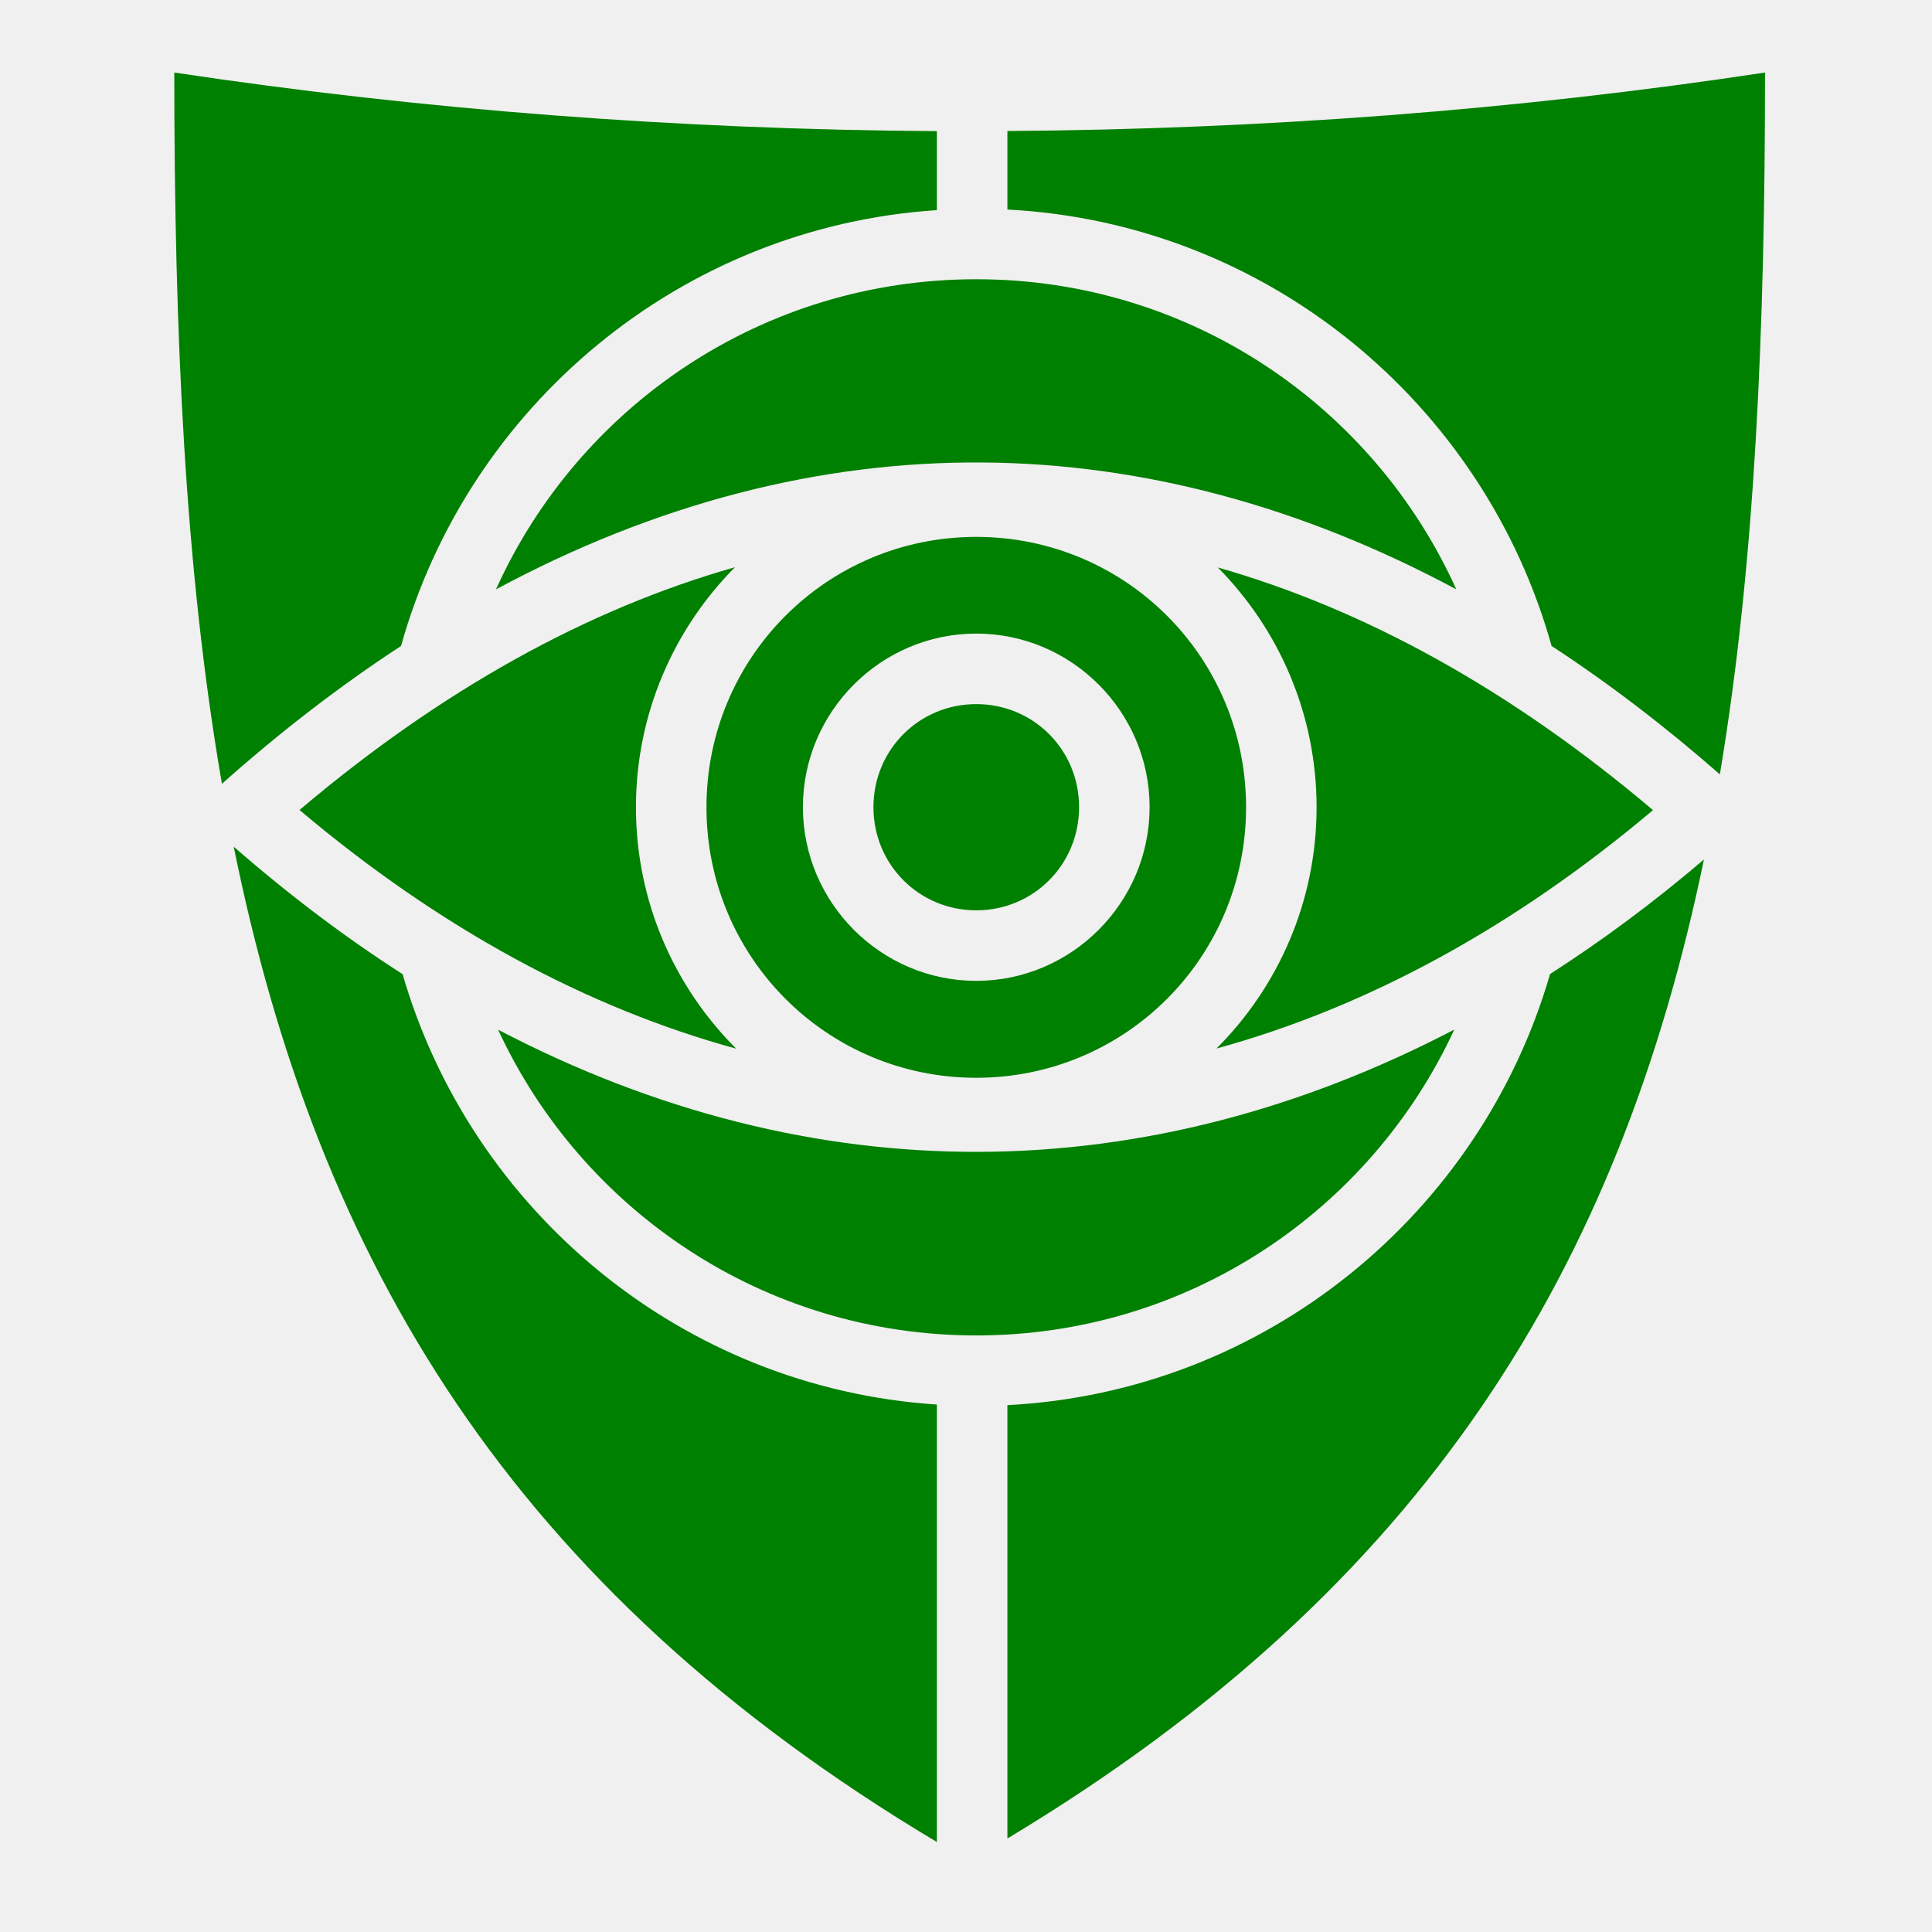
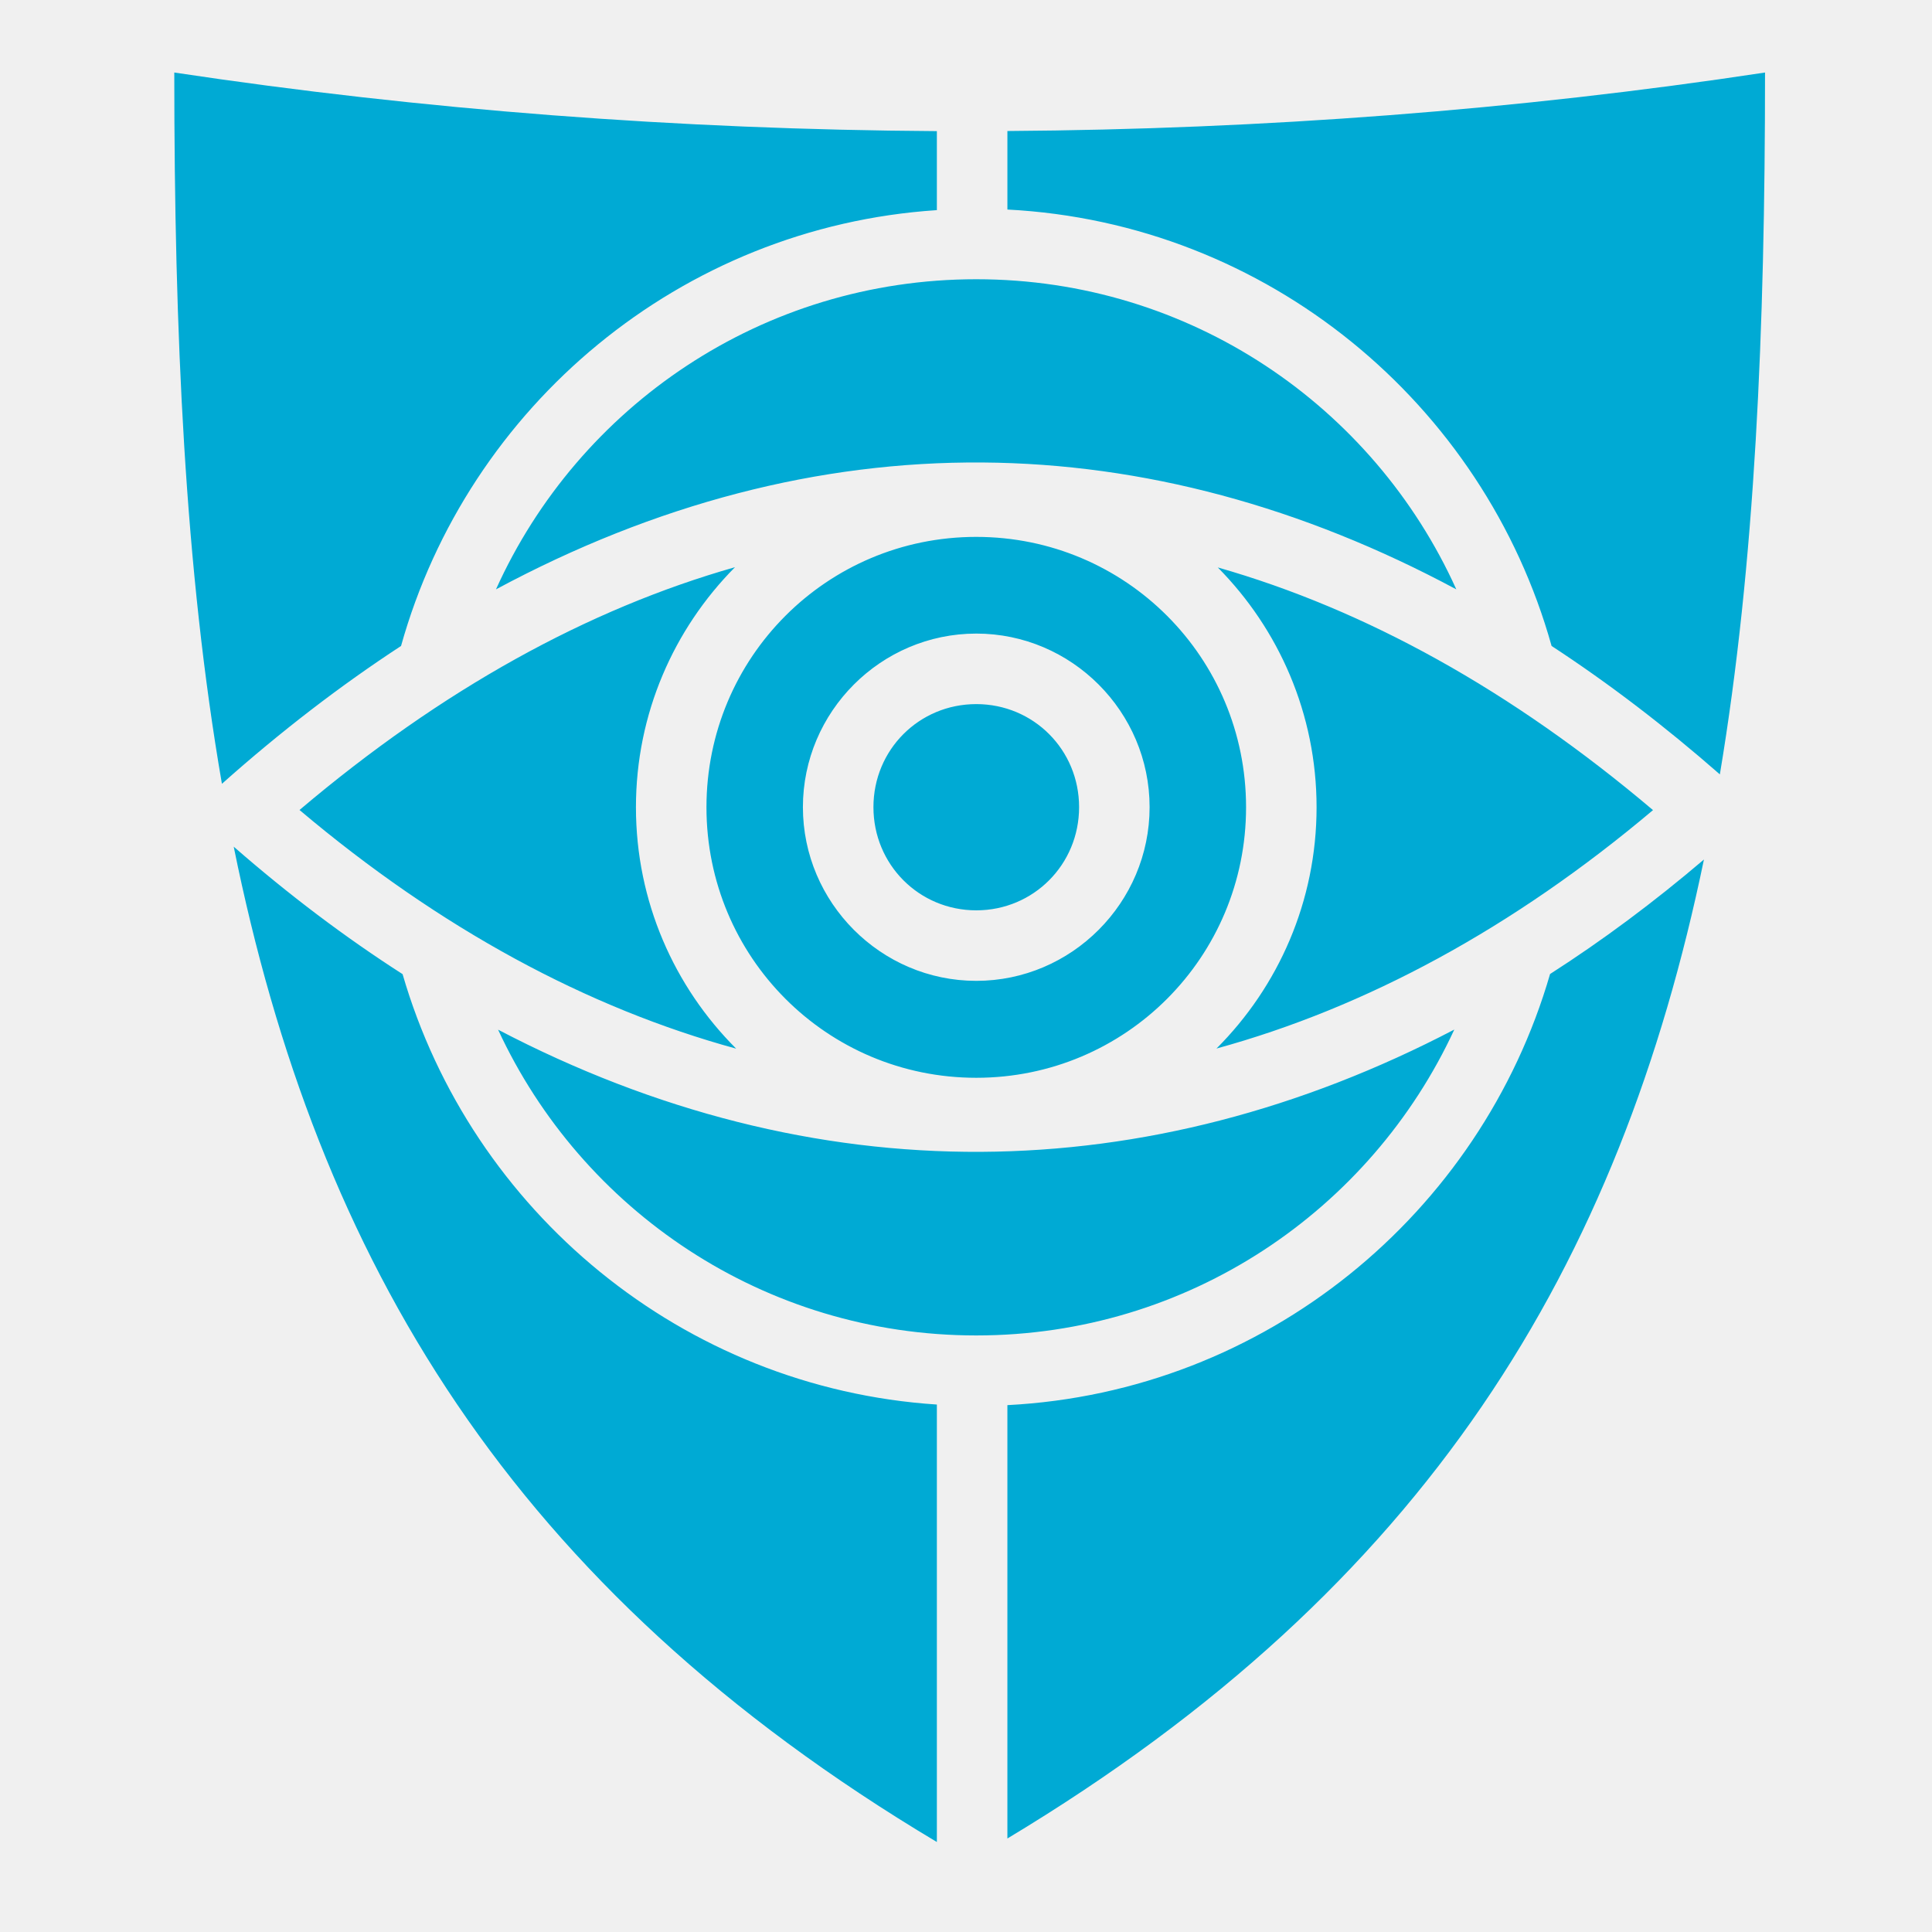
<svg xmlns="http://www.w3.org/2000/svg" style="height: 512px; width: 512px;" viewBox="0 0 512 512" version="1.1" id="svg6">
  <defs id="defs10" />
-   <g class="" style="touch-action:none;fill:#008000" transform="translate(0,0)" id="g4">
-     <path d="M46.188 19.22c0 69.06 2.795 131.737 12.624 188.5l.032-.032c15.57-13.874 31.41-26.022 47.437-36.5 17.764-63.536 74.074-111.048 142-115.5V34.75c-68.267-.423-136.35-5.625-202.093-15.53zm421.562 0c-65.506 9.935-133.13 15.052-200.78 15.5v20.81c68.906 3.564 126.267 51.43 144.217 115.657 15.123 9.88 30.002 21.25 44.594 34.032 9.36-56 11.97-117.804 11.97-186zM258.72 74c-56.667 0-105.38 33.662-127.283 82.188 42.275-22.723 85.645-33.93 128.907-33.625 42.567.298 84.795 11.728 125.594 33.624C364.04 107.67 315.38 74 258.717 74zm0 68.28c-39.587 0-71.5 31.95-71.5 71.657 0 39.707 31.913 71.688 71.5 71.688 39.584 0 71.5-31.98 71.5-71.688 0-39.706-31.916-71.656-71.5-71.656zm-63.94 8.032c-38.83 11.04-77.54 32.272-115.405 64.344 37.397 31.567 76.353 52.478 115.72 63.25-16.407-16.38-26.564-39.013-26.564-63.97 0-24.788 10.037-47.277 26.25-63.624zm127.94.063c16.176 16.34 26.186 38.805 26.186 63.563 0 24.94-10.143 47.56-26.53 63.937 39.67-10.875 78.655-31.95 115.687-63.188-37.422-31.688-76.133-53.13-115.344-64.312zm-64 17.53c25.27 0 45.936 20.707 45.936 46 0 25.295-20.666 46.032-45.937 46.032-25.273 0-45.94-20.737-45.94-46.03 0-25.295 20.667-46 45.94-46zm0 18.69c-15.15 0-27.25 12.095-27.25 27.31 0 15.217 12.1 27.345 27.25 27.345 15.148 0 27.25-12.128 27.25-27.344 0-15.216-12.102-27.312-27.25-27.312zm-196.783 37.78c22.21 109.62 73.43 196.387 186.344 263.78V372.22c-67.4-4.42-123.376-51.26-141.593-114.064-15.19-9.743-30.137-21.016-44.75-33.78zm389.625 3.406c-13.31 11.332-26.91 21.458-40.78 30.345-18.4 63.513-75.42 110.712-143.813 114.25V487.22c111.535-67.022 162.336-152.06 184.592-259.44zm-66.156 45.064c-40.57 21.2-82.873 32.18-125.437 32.406-43.1.227-86.288-10.57-127.97-32.375 22.16 47.888 70.52 81.03 126.72 81.03 56.206 0 104.54-33.16 126.686-81.06z" fill="#fff" fill-opacity="1" id="path2" style="fill:#008000" />
+   <g class="" style="touch-action:none;fill:#00aad4" transform="translate(0,0)" id="g4">
+     <path d="M46.188 19.22c0 69.06 2.795 131.737 12.624 188.5l.032-.032c15.57-13.874 31.41-26.022 47.437-36.5 17.764-63.536 74.074-111.048 142-115.5V34.75c-68.267-.423-136.35-5.625-202.093-15.53zm421.562 0c-65.506 9.935-133.13 15.052-200.78 15.5v20.81c68.906 3.564 126.267 51.43 144.217 115.657 15.123 9.88 30.002 21.25 44.594 34.032 9.36-56 11.97-117.804 11.97-186zM258.72 74c-56.667 0-105.38 33.662-127.283 82.188 42.275-22.723 85.645-33.93 128.907-33.625 42.567.298 84.795 11.728 125.594 33.624C364.04 107.67 315.38 74 258.717 74zm0 68.28c-39.587 0-71.5 31.95-71.5 71.657 0 39.707 31.913 71.688 71.5 71.688 39.584 0 71.5-31.98 71.5-71.688 0-39.706-31.916-71.656-71.5-71.656zm-63.94 8.032c-38.83 11.04-77.54 32.272-115.405 64.344 37.397 31.567 76.353 52.478 115.72 63.25-16.407-16.38-26.564-39.013-26.564-63.97 0-24.788 10.037-47.277 26.25-63.624zm127.94.063c16.176 16.34 26.186 38.805 26.186 63.563 0 24.94-10.143 47.56-26.53 63.937 39.67-10.875 78.655-31.95 115.687-63.188-37.422-31.688-76.133-53.13-115.344-64.312zm-64 17.53c25.27 0 45.936 20.707 45.936 46 0 25.295-20.666 46.032-45.937 46.032-25.273 0-45.94-20.737-45.94-46.03 0-25.295 20.667-46 45.94-46zm0 18.69c-15.15 0-27.25 12.095-27.25 27.31 0 15.217 12.1 27.345 27.25 27.345 15.148 0 27.25-12.128 27.25-27.344 0-15.216-12.102-27.312-27.25-27.312zm-196.783 37.78c22.21 109.62 73.43 196.387 186.344 263.78V372.22c-67.4-4.42-123.376-51.26-141.593-114.064-15.19-9.743-30.137-21.016-44.75-33.78zm389.625 3.406c-13.31 11.332-26.91 21.458-40.78 30.345-18.4 63.513-75.42 110.712-143.813 114.25V487.22c111.535-67.022 162.336-152.06 184.592-259.44zm-66.156 45.064c-40.57 21.2-82.873 32.18-125.437 32.406-43.1.227-86.288-10.57-127.97-32.375 22.16 47.888 70.52 81.03 126.72 81.03 56.206 0 104.54-33.16 126.686-81.06z" fill="#fff" fill-opacity="1" id="path2" style="fill:#00aad4" />
  </g>
</svg>
